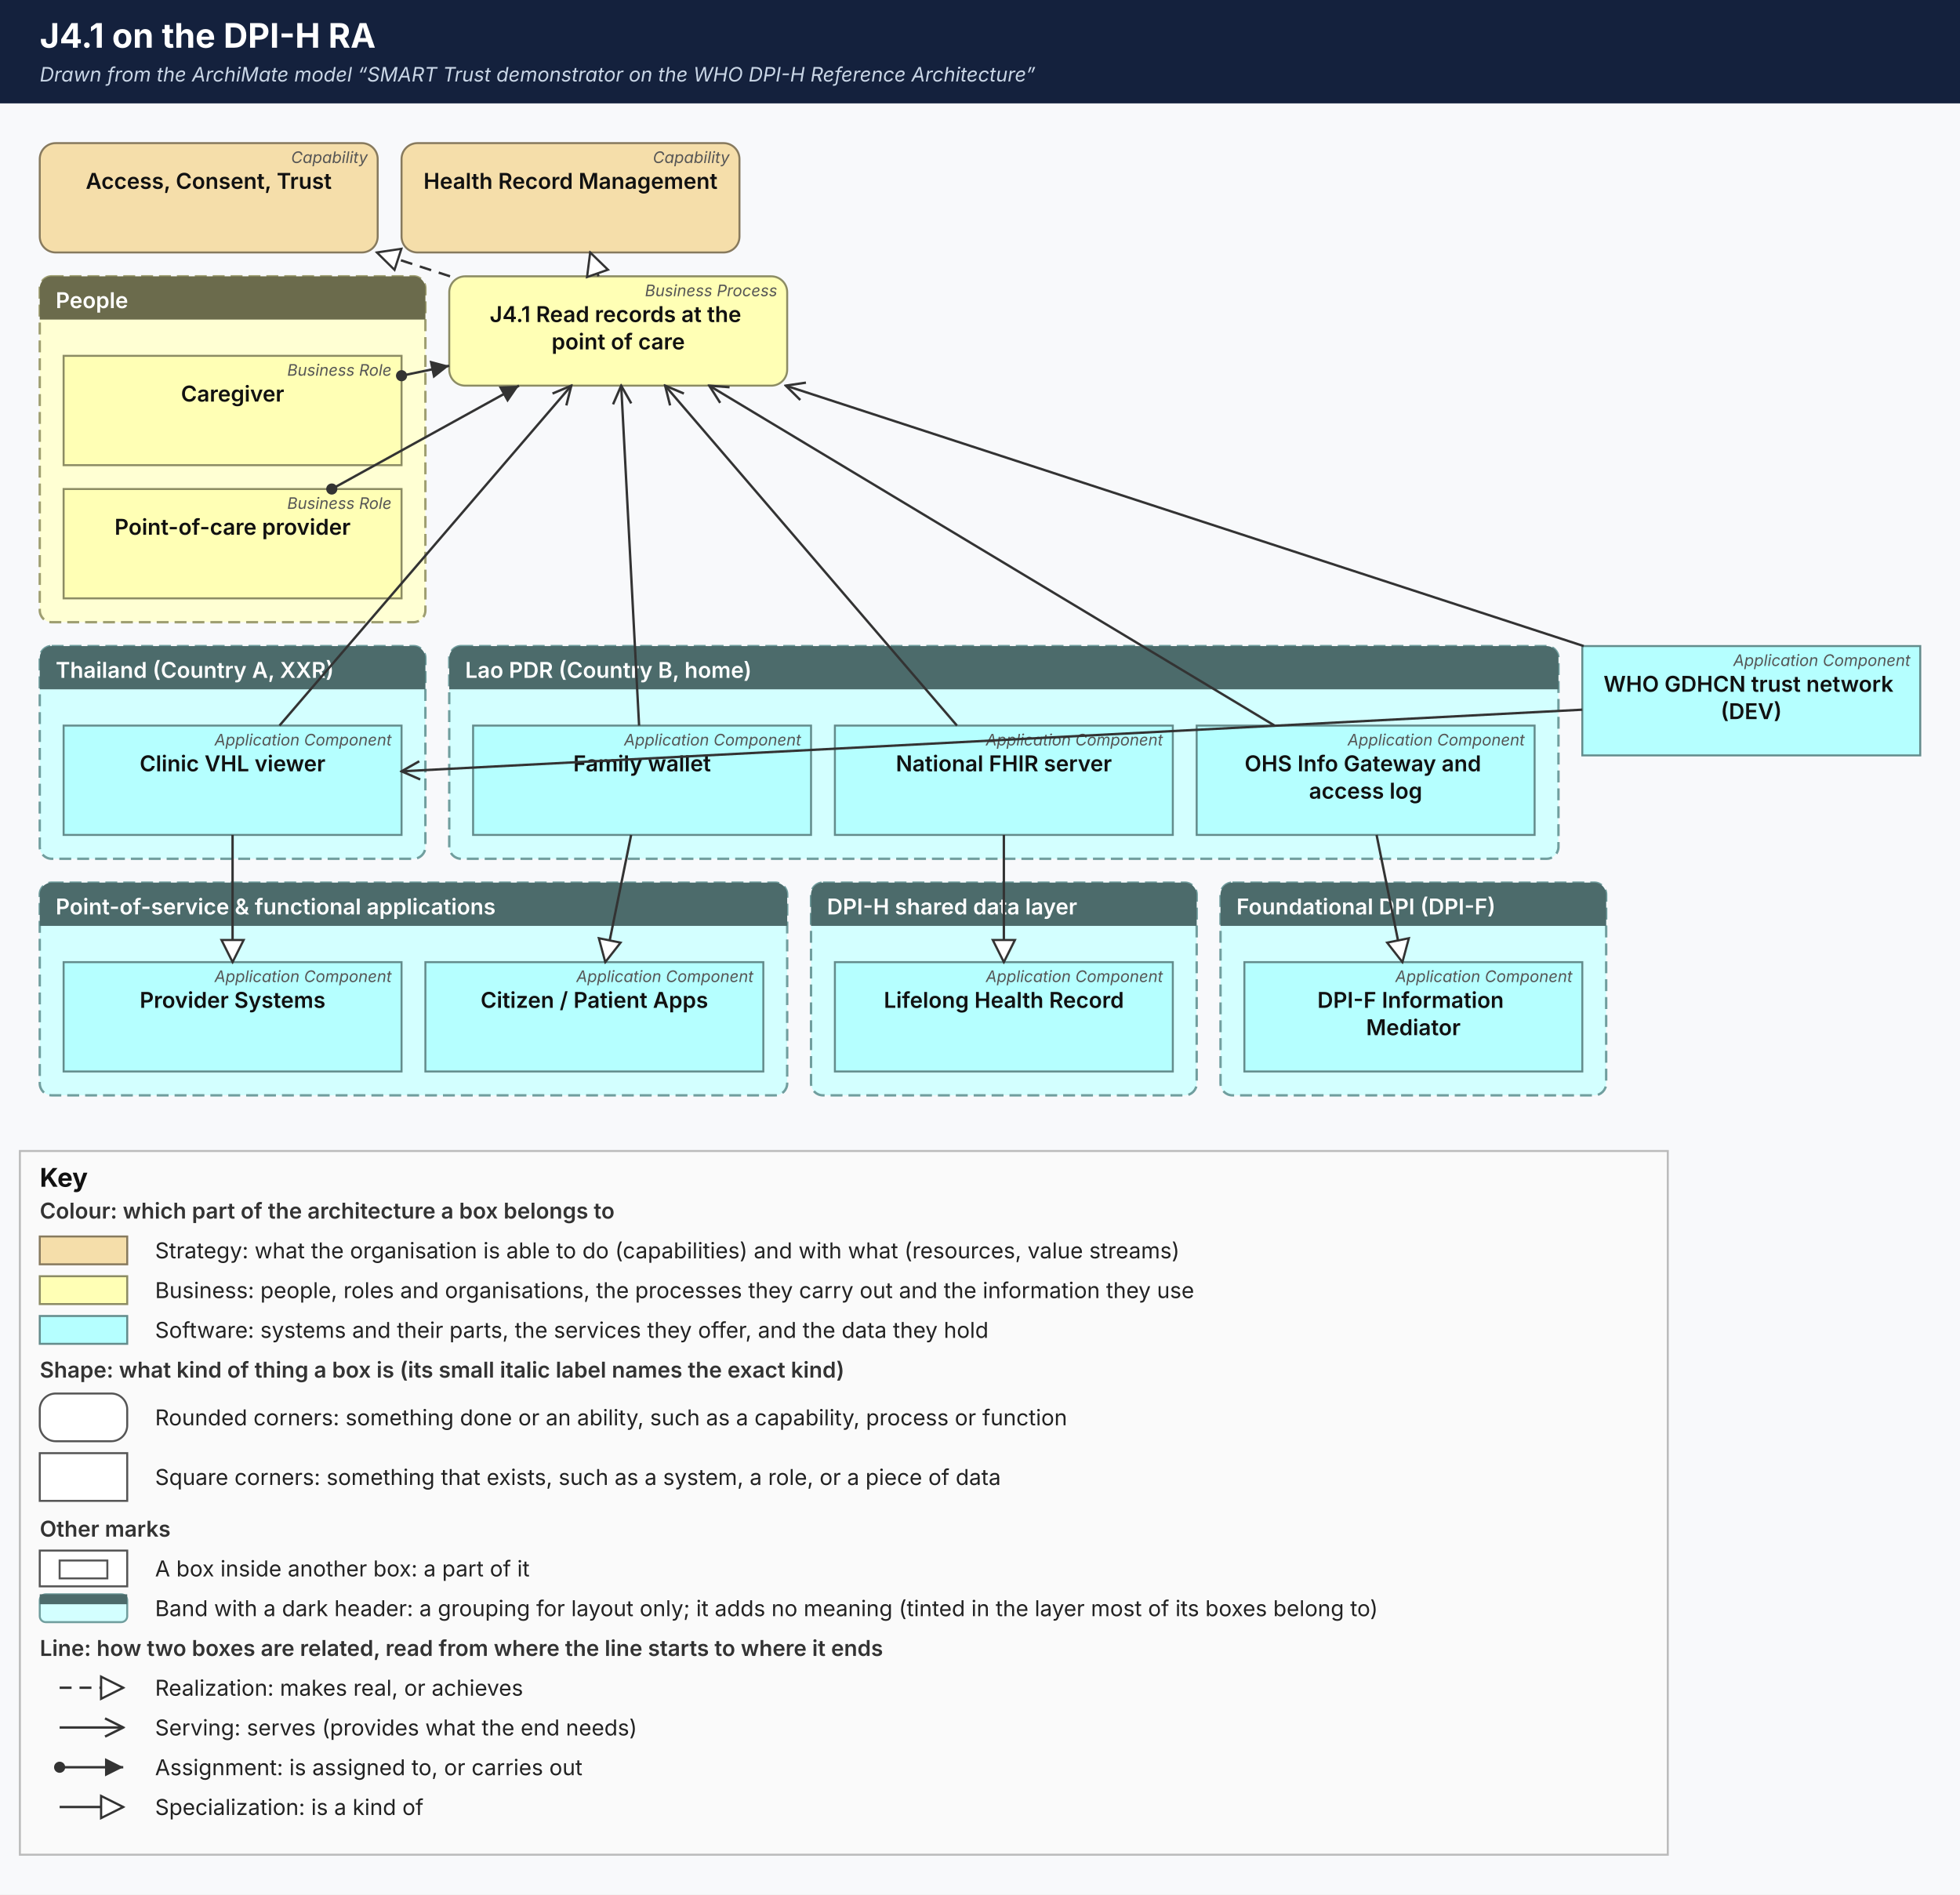
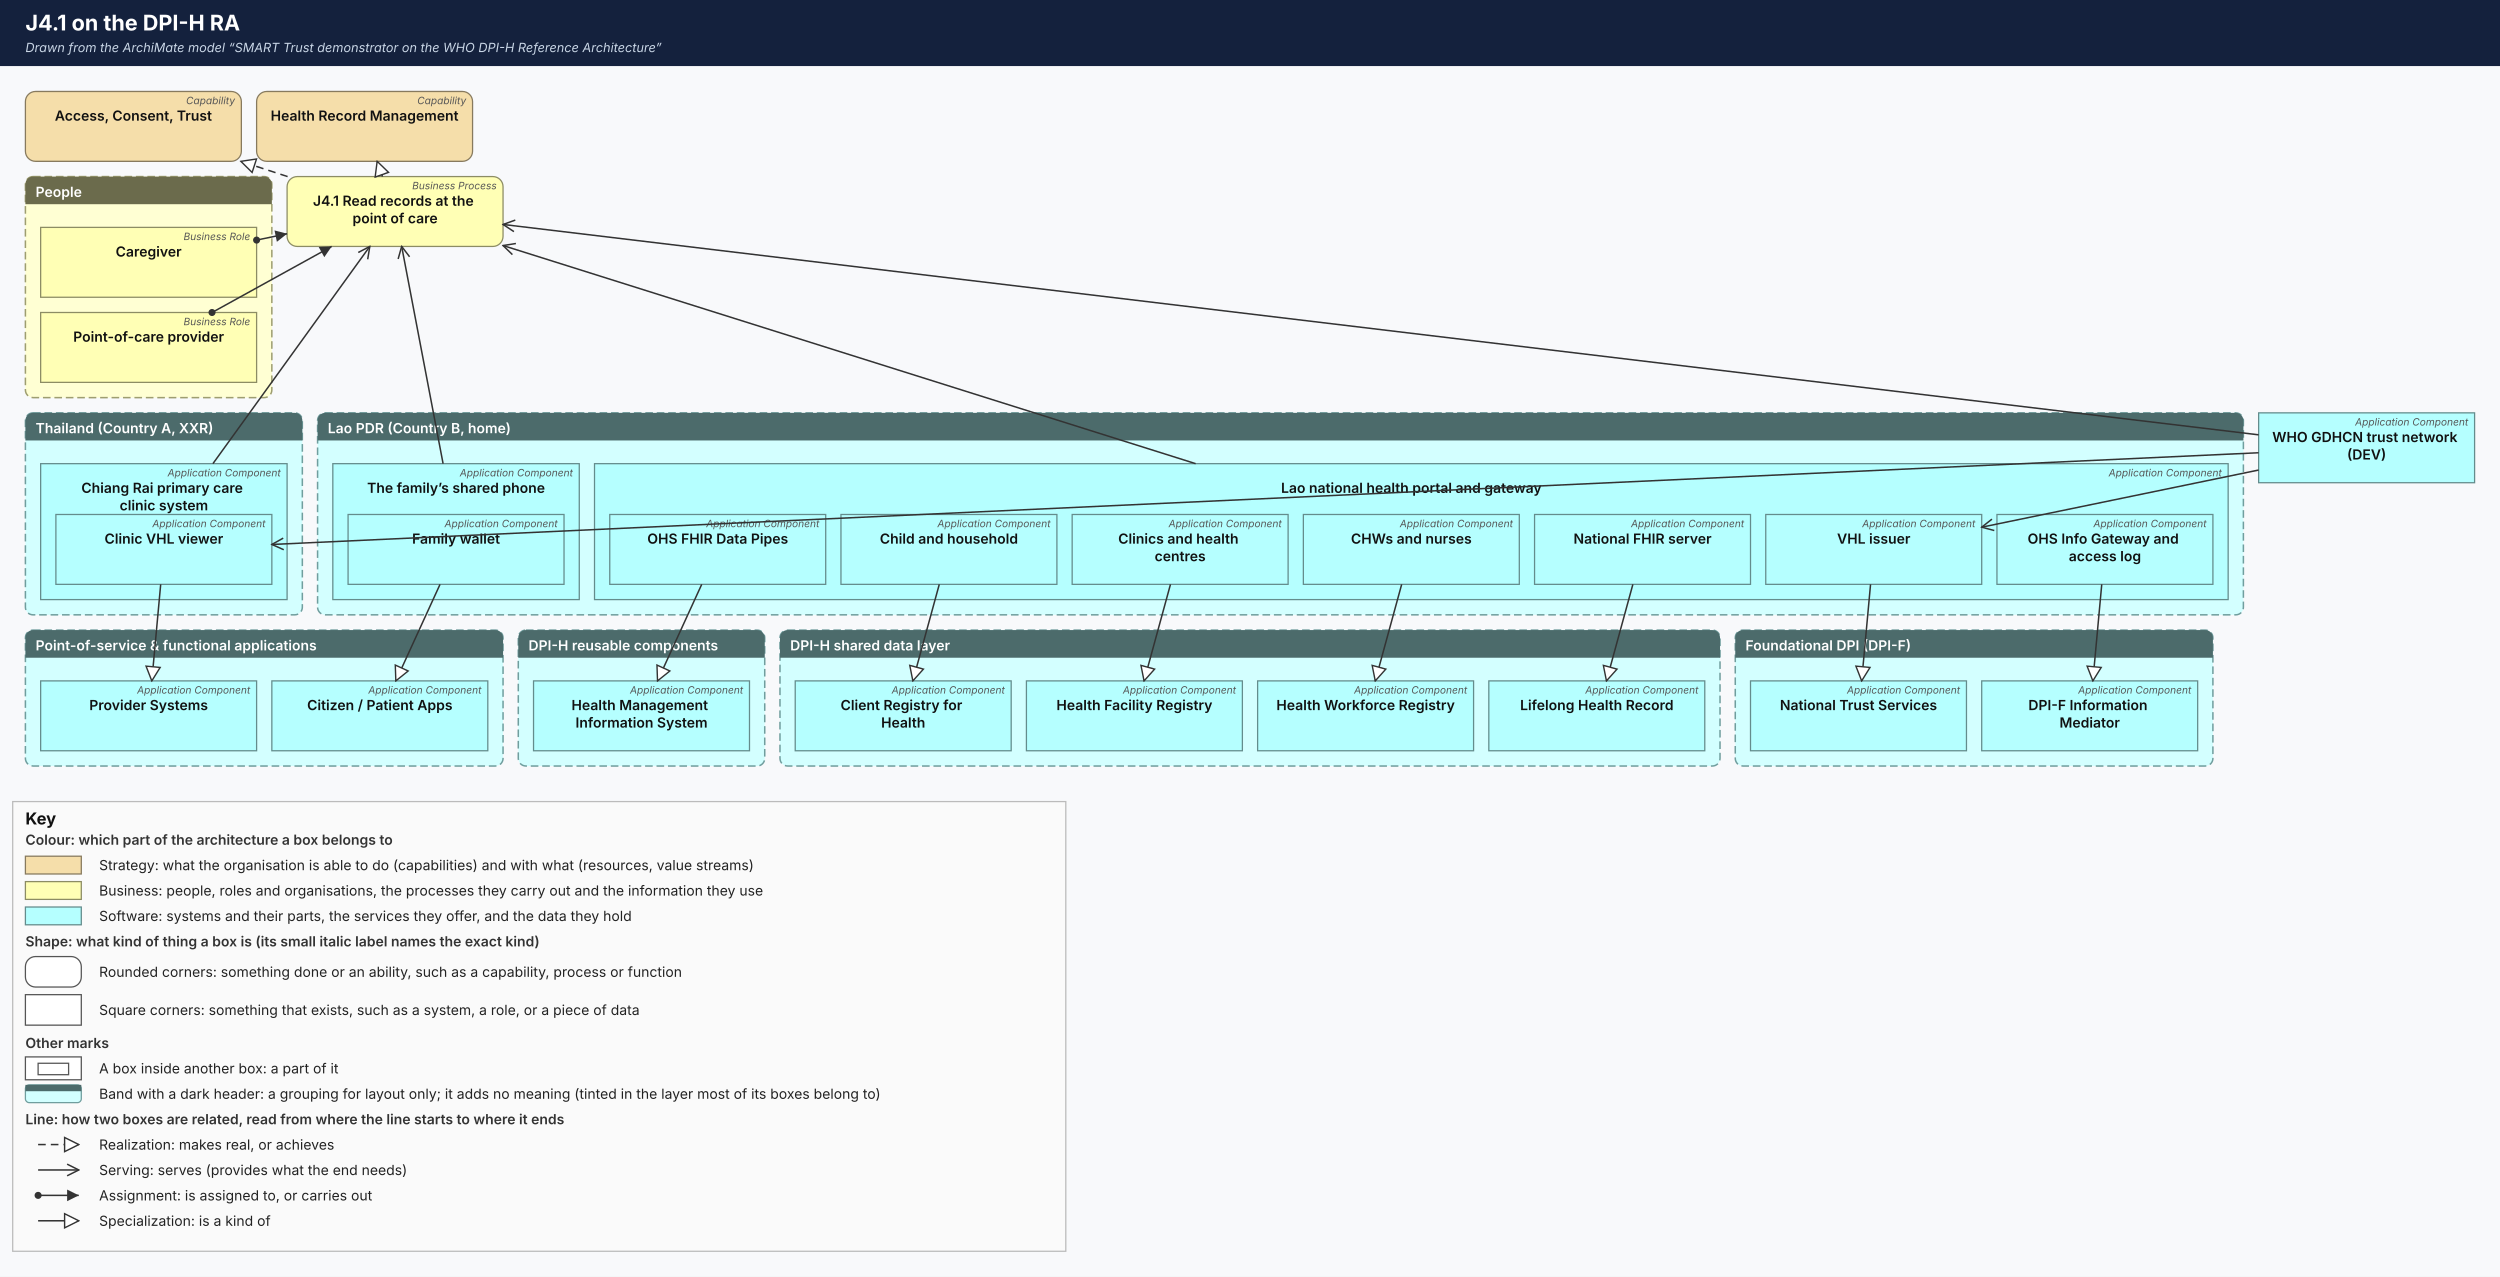
- <svg xmlns="http://www.w3.org/2000/svg" viewBox="4 -48 986 953" width="986" height="953" role="img" aria-labelledby="av-title">
+ <svg xmlns="http://www.w3.org/2000/svg" viewBox="4 -48 1968 1005" width="1968" height="1005" role="img" aria-labelledby="av-title">
  <style>
.av-name{font:600 11px Inter, "Segoe UI", system-ui, -apple-system, Helvetica, Arial, sans-serif;fill:#111}
.av-type{font:italic 8px Inter, "Segoe UI", system-ui, -apple-system, Helvetica, Arial, sans-serif;fill:#555}
.av-group{font:600 11px Inter, "Segoe UI", system-ui, -apple-system, Helvetica, Arial, sans-serif;fill:#333}
.av-note{font:10px Inter, "Segoe UI", system-ui, -apple-system, Helvetica, Arial, sans-serif;fill:#222}
.av-key{font:11px Inter, "Segoe UI", system-ui, -apple-system, Helvetica, Arial, sans-serif;fill:#222}
.av-keyh{font:600 11px Inter, "Segoe UI", system-ui, -apple-system, Helvetica, Arial, sans-serif;fill:#333}
.av-keyt{font:700 13px Inter, "Segoe UI", system-ui, -apple-system, Helvetica, Arial, sans-serif;fill:#111}
.av-rel{font:9px Inter, "Segoe UI", system-ui, -apple-system, Helvetica, Arial, sans-serif;fill:#333;paint-order:stroke;stroke:#fff;stroke-width:3px}
a:hover rect,a:hover polygon,a:focus rect,a:focus polygon{stroke:#06c;stroke-width:2.5}
</style>
  <defs>
    <marker id="arrow-open" viewBox="0 0 12 12" refX="11" refY="6" markerWidth="11" markerHeight="11" orient="auto-start-reverse" markerUnits="userSpaceOnUse">
      <path d="M1 1 L11 6 L1 11" fill="none" stroke="#333" stroke-width="1.3" />
    </marker>
    <marker id="arrow-filled" viewBox="0 0 12 12" refX="11" refY="6" markerWidth="11" markerHeight="11" orient="auto-start-reverse" markerUnits="userSpaceOnUse">
      <path d="M1 1 L11 6 L1 11 Z" fill="#333" />
    </marker>
    <marker id="arrow-small" viewBox="0 0 10 10" refX="9" refY="5" markerWidth="8" markerHeight="8" orient="auto-start-reverse" markerUnits="userSpaceOnUse">
      <path d="M1 1 L9 5 L1 9" fill="none" stroke="#333" stroke-width="1.2" />
    </marker>
    <marker id="triangle-hollow" viewBox="0 0 14 14" refX="13" refY="7" markerWidth="13" markerHeight="13" orient="auto-start-reverse" markerUnits="userSpaceOnUse">
      <path d="M1 1 L13 7 L1 13 Z" fill="#fff" stroke="#333" stroke-width="1.2" />
    </marker>
    <marker id="diamond-filled" viewBox="0 0 16 10" refX="1" refY="5" markerWidth="16" markerHeight="10" orient="auto-start-reverse" markerUnits="userSpaceOnUse">
      <path d="M1 5 L8 1 L15 5 L8 9 Z" fill="#333" />
    </marker>
    <marker id="diamond-hollow" viewBox="0 0 16 10" refX="1" refY="5" markerWidth="16" markerHeight="10" orient="auto-start-reverse" markerUnits="userSpaceOnUse">
      <path d="M1 5 L8 1 L15 5 L8 9 Z" fill="#fff" stroke="#333" stroke-width="1.2" />
    </marker>
    <marker id="dot" viewBox="0 0 8 8" refX="4" refY="4" markerWidth="7" markerHeight="7" orient="auto" markerUnits="userSpaceOnUse">
      <circle cx="4" cy="4" r="3.2" fill="#333" />
    </marker>
    <pattern id="missing" width="8" height="8" patternUnits="userSpaceOnUse" patternTransform="rotate(45)">
      <rect width="8" height="8" fill="#fff" />
      <line x1="0" y1="0" x2="0" y2="8" stroke="#d33" stroke-width="2" />
    </pattern>
  </defs>
-   <rect x="4" y="-48" width="986" height="953" fill="#f8f9fb" />
-   <rect x="4" y="-48" width="986" height="52" fill="#14213d" />
+   <rect x="4" y="-48" width="1968" height="1005" fill="#f8f9fb" />
+   <rect x="4" y="-48" width="1968" height="52" fill="#14213d" />
  <text x="24" y="-24" style="font:700 17px Inter, &quot;Segoe UI&quot;, system-ui, -apple-system, Helvetica, Arial, sans-serif;fill:#fff">J4.1 on the DPI-H RA</text>
  <text x="24" y="-7" style="font:italic 10px Inter, &quot;Segoe UI&quot;, system-ui, -apple-system, Helvetica, Arial, sans-serif;fill:#c9d6e6">Drawn from the ArchiMate model “SMART Trust demonstrator on the WHO DPI-H Reference Architecture”</text>
  <a href="../../../en/smart-trust-demo/archimate/0.1.0/elements/access-consent-trust/" target="_top">
    <rect x="24" y="24" width="170" height="55" rx="8" fill="#f5deaa" stroke="#877a5e" stroke-width="1" />
    <text class="av-type" x="189" y="34" text-anchor="end">Capability</text>
    <text class="av-name" x="109" y="47" text-anchor="middle">
      <tspan x="109" dy="0">Access, Consent, Trust</tspan>
    </text>
  </a>
  <a href="../../../en/smart-trust-demo/archimate/0.1.0/elements/health-record-management/" target="_top">
    <rect x="206" y="24" width="170" height="55" rx="8" fill="#f5deaa" stroke="#877a5e" stroke-width="1" />
    <text class="av-type" x="371" y="34" text-anchor="end">Capability</text>
    <text class="av-name" x="291" y="47" text-anchor="middle">
      <tspan x="291" dy="0">Health Record Management</tspan>
    </text>
  </a>
  <a href="../../../en/smart-trust-demo/archimate/0.1.0/elements/people/" target="_top">
    <rect x="24" y="91" width="194" height="174" rx="6" fill="#ffffd3" stroke="#9e9e70" stroke-width="1.2" stroke-dasharray="6 3" />
    <path d="M24 97 a6 6 0 0 1 6 -6 h182 a6 6 0 0 1 6 6 v15.75 h-194 z" fill="#6b6b4c" />
    <text class="av-group" x="32" y="107" style="fill:#fff">People</text>
  </a>
  <a href="../../../en/smart-trust-demo/archimate/0.1.0/elements/caregiver/" target="_top">
    <rect x="36" y="131" width="170" height="55" fill="#ffffb5" stroke="#8c8c64" stroke-width="1" />
    <text class="av-type" x="201" y="141" text-anchor="end">Business Role</text>
    <text class="av-name" x="121" y="154" text-anchor="middle">
      <tspan x="121" dy="0">Caregiver</tspan>
    </text>
  </a>
  <a href="../../../en/smart-trust-demo/archimate/0.1.0/elements/point-of-care-provider/" target="_top">
    <rect x="36" y="198" width="170" height="55" fill="#ffffb5" stroke="#8c8c64" stroke-width="1" />
    <text class="av-type" x="201" y="208" text-anchor="end">Business Role</text>
    <text class="av-name" x="121" y="221" text-anchor="middle">
      <tspan x="121" dy="0">Point-of-care provider</tspan>
    </text>
  </a>
  <a href="../../../en/smart-trust-demo/archimate/0.1.0/elements/j4-1-read-records-at-the-point-of-care/" target="_top">
    <rect x="230" y="91" width="170" height="55" rx="8" fill="#ffffb5" stroke="#8c8c64" stroke-width="1" />
    <text class="av-type" x="395" y="101" text-anchor="end">Business Process</text>
    <text class="av-name" x="315" y="114" text-anchor="middle">
      <tspan x="315" dy="0">J4.1 Read records at the</tspan>
      <tspan x="315" dy="13.75">point of care</tspan>
    </text>
  </a>
  <a href="../../../en/smart-trust-demo/archimate/0.1.0/elements/thailand-country-a-xxr/" target="_top">
-     <rect x="24" y="277" width="194" height="107" rx="6" fill="#d3ffff" stroke="#709e9e" stroke-width="1.2" stroke-dasharray="6 3" />
-     <path d="M24 283 a6 6 0 0 1 6 -6 h182 a6 6 0 0 1 6 6 v15.75 h-194 z" fill="#4c6b6b" />
+     <rect x="24" y="277" width="218" height="159" rx="6" fill="#d3ffff" stroke="#709e9e" stroke-width="1.2" stroke-dasharray="6 3" />
+     <path d="M24 283 a6 6 0 0 1 6 -6 h206 a6 6 0 0 1 6 6 v15.75 h-218 z" fill="#4c6b6b" />
    <text class="av-group" x="32" y="293" style="fill:#fff">Thailand (Country A, XXR)</text>
  </a>
+   <a href="../../../en/smart-trust-demo/archimate/0.1.0/elements/chiang-rai-primary-care-clinic-system/" target="_top">
+     <rect x="36" y="317" width="194" height="107" fill="#b5ffff" stroke="#648c8c" stroke-width="1" />
+     <text class="av-type" x="225" y="327" text-anchor="end">Application Component</text>
+     <text class="av-name" x="133" y="340" text-anchor="middle">
+       <tspan x="133" dy="0">Chiang Rai primary care</tspan>
+       <tspan x="133" dy="13.75">clinic system</tspan>
+     </text>
+   </a>
  <a href="../../../en/smart-trust-demo/archimate/0.1.0/elements/clinic-vhl-viewer/" target="_top">
-     <rect x="36" y="317" width="170" height="55" fill="#b5ffff" stroke="#648c8c" stroke-width="1" />
-     <text class="av-type" x="201" y="327" text-anchor="end">Application Component</text>
-     <text class="av-name" x="121" y="340" text-anchor="middle">
-       <tspan x="121" dy="0">Clinic VHL viewer</tspan>
+     <rect x="48" y="357" width="170" height="55" fill="#b5ffff" stroke="#648c8c" stroke-width="1" />
+     <text class="av-type" x="213" y="367" text-anchor="end">Application Component</text>
+     <text class="av-name" x="133" y="380" text-anchor="middle">
+       <tspan x="133" dy="0">Clinic VHL viewer</tspan>
    </text>
  </a>
  <a href="../../../en/smart-trust-demo/archimate/0.1.0/elements/lao-pdr-country-b-home/" target="_top">
-     <rect x="230" y="277" width="558" height="107" rx="6" fill="#d3ffff" stroke="#709e9e" stroke-width="1.2" stroke-dasharray="6 3" />
-     <path d="M230 283 a6 6 0 0 1 6 -6 h546 a6 6 0 0 1 6 6 v15.75 h-558 z" fill="#4c6b6b" />
-     <text class="av-group" x="238" y="293" style="fill:#fff">Lao PDR (Country B, home)</text>
+     <rect x="254" y="277" width="1516" height="159" rx="6" fill="#d3ffff" stroke="#709e9e" stroke-width="1.2" stroke-dasharray="6 3" />
+     <path d="M254 283 a6 6 0 0 1 6 -6 h1504 a6 6 0 0 1 6 6 v15.75 h-1516 z" fill="#4c6b6b" />
+     <text class="av-group" x="262" y="293" style="fill:#fff">Lao PDR (Country B, home)</text>
+   </a>
+   <a href="../../../en/smart-trust-demo/archimate/0.1.0/elements/the-family-s-shared-phone/" target="_top">
+     <rect x="266" y="317" width="194" height="107" fill="#b5ffff" stroke="#648c8c" stroke-width="1" />
+     <text class="av-type" x="455" y="327" text-anchor="end">Application Component</text>
+     <text class="av-name" x="363" y="340" text-anchor="middle">
+       <tspan x="363" dy="0">The family’s shared phone</tspan>
+     </text>
  </a>
  <a href="../../../en/smart-trust-demo/archimate/0.1.0/elements/family-wallet/" target="_top">
-     <rect x="242" y="317" width="170" height="55" fill="#b5ffff" stroke="#648c8c" stroke-width="1" />
-     <text class="av-type" x="407" y="327" text-anchor="end">Application Component</text>
-     <text class="av-name" x="327" y="340" text-anchor="middle">
-       <tspan x="327" dy="0">Family wallet</tspan>
+     <rect x="278" y="357" width="170" height="55" fill="#b5ffff" stroke="#648c8c" stroke-width="1" />
+     <text class="av-type" x="443" y="367" text-anchor="end">Application Component</text>
+     <text class="av-name" x="363" y="380" text-anchor="middle">
+       <tspan x="363" dy="0">Family wallet</tspan>
+     </text>
+   </a>
+   <a href="../../../en/smart-trust-demo/archimate/0.1.0/elements/lao-national-health-portal-and-gateway/" target="_top">
+     <rect x="472" y="317" width="1286" height="107" fill="#b5ffff" stroke="#648c8c" stroke-width="1" />
+     <text class="av-type" x="1753" y="327" text-anchor="end">Application Component</text>
+     <text class="av-name" x="1115" y="340" text-anchor="middle">
+       <tspan x="1115" dy="0">Lao national health portal and gateway</tspan>
+     </text>
+   </a>
+   <a href="../../../en/smart-trust-demo/archimate/0.1.0/elements/ohs-fhir-data-pipes/" target="_top">
+     <rect x="484" y="357" width="170" height="55" fill="#b5ffff" stroke="#648c8c" stroke-width="1" />
+     <text class="av-type" x="649" y="367" text-anchor="end">Application Component</text>
+     <text class="av-name" x="569" y="380" text-anchor="middle">
+       <tspan x="569" dy="0">OHS FHIR Data Pipes</tspan>
+     </text>
+   </a>
+   <a href="../../../en/smart-trust-demo/archimate/0.1.0/elements/child-and-household/" target="_top">
+     <rect x="666" y="357" width="170" height="55" fill="#b5ffff" stroke="#648c8c" stroke-width="1" />
+     <text class="av-type" x="831" y="367" text-anchor="end">Application Component</text>
+     <text class="av-name" x="751" y="380" text-anchor="middle">
+       <tspan x="751" dy="0">Child and household</tspan>
+     </text>
+   </a>
+   <a href="../../../en/smart-trust-demo/archimate/0.1.0/elements/clinics-and-health-centres/" target="_top">
+     <rect x="848" y="357" width="170" height="55" fill="#b5ffff" stroke="#648c8c" stroke-width="1" />
+     <text class="av-type" x="1013" y="367" text-anchor="end">Application Component</text>
+     <text class="av-name" x="933" y="380" text-anchor="middle">
+       <tspan x="933" dy="0">Clinics and health</tspan>
+       <tspan x="933" dy="13.75">centres</tspan>
+     </text>
+   </a>
+   <a href="../../../en/smart-trust-demo/archimate/0.1.0/elements/chws-and-nurses/" target="_top">
+     <rect x="1030" y="357" width="170" height="55" fill="#b5ffff" stroke="#648c8c" stroke-width="1" />
+     <text class="av-type" x="1195" y="367" text-anchor="end">Application Component</text>
+     <text class="av-name" x="1115" y="380" text-anchor="middle">
+       <tspan x="1115" dy="0">CHWs and nurses</tspan>
    </text>
  </a>
  <a href="../../../en/smart-trust-demo/archimate/0.1.0/elements/national-fhir-server/" target="_top">
-     <rect x="424" y="317" width="170" height="55" fill="#b5ffff" stroke="#648c8c" stroke-width="1" />
-     <text class="av-type" x="589" y="327" text-anchor="end">Application Component</text>
-     <text class="av-name" x="509" y="340" text-anchor="middle">
-       <tspan x="509" dy="0">National FHIR server</tspan>
+     <rect x="1212" y="357" width="170" height="55" fill="#b5ffff" stroke="#648c8c" stroke-width="1" />
+     <text class="av-type" x="1377" y="367" text-anchor="end">Application Component</text>
+     <text class="av-name" x="1297" y="380" text-anchor="middle">
+       <tspan x="1297" dy="0">National FHIR server</tspan>
+     </text>
+   </a>
+   <a href="../../../en/smart-trust-demo/archimate/0.1.0/elements/vhl-issuer/" target="_top">
+     <rect x="1394" y="357" width="170" height="55" fill="#b5ffff" stroke="#648c8c" stroke-width="1" />
+     <text class="av-type" x="1559" y="367" text-anchor="end">Application Component</text>
+     <text class="av-name" x="1479" y="380" text-anchor="middle">
+       <tspan x="1479" dy="0">VHL issuer</tspan>
    </text>
  </a>
  <a href="../../../en/smart-trust-demo/archimate/0.1.0/elements/ohs-info-gateway-and-access-log/" target="_top">
-     <rect x="606" y="317" width="170" height="55" fill="#b5ffff" stroke="#648c8c" stroke-width="1" />
-     <text class="av-type" x="771" y="327" text-anchor="end">Application Component</text>
-     <text class="av-name" x="691" y="340" text-anchor="middle">
-       <tspan x="691" dy="0">OHS Info Gateway and</tspan>
-       <tspan x="691" dy="13.75">access log</tspan>
+     <rect x="1576" y="357" width="170" height="55" fill="#b5ffff" stroke="#648c8c" stroke-width="1" />
+     <text class="av-type" x="1741" y="367" text-anchor="end">Application Component</text>
+     <text class="av-name" x="1661" y="380" text-anchor="middle">
+       <tspan x="1661" dy="0">OHS Info Gateway and</tspan>
+       <tspan x="1661" dy="13.75">access log</tspan>
    </text>
  </a>
  <a href="../../../en/smart-trust-demo/archimate/0.1.0/elements/who-gdhcn-trust-network-dev/" target="_top">
-     <rect x="800" y="277" width="170" height="55" fill="#b5ffff" stroke="#648c8c" stroke-width="1" />
-     <text class="av-type" x="965" y="287" text-anchor="end">Application Component</text>
-     <text class="av-name" x="885" y="300" text-anchor="middle">
-       <tspan x="885" dy="0">WHO GDHCN trust network</tspan>
-       <tspan x="885" dy="13.75">(DEV)</tspan>
+     <rect x="1782" y="277" width="170" height="55" fill="#b5ffff" stroke="#648c8c" stroke-width="1" />
+     <text class="av-type" x="1947" y="287" text-anchor="end">Application Component</text>
+     <text class="av-name" x="1867" y="300" text-anchor="middle">
+       <tspan x="1867" dy="0">WHO GDHCN trust network</tspan>
+       <tspan x="1867" dy="13.75">(DEV)</tspan>
    </text>
  </a>
  <a href="../../../en/smart-trust-demo/archimate/0.1.0/elements/point-of-service-functional-applications/" target="_top">
-     <rect x="24" y="396" width="376" height="107" rx="6" fill="#d3ffff" stroke="#709e9e" stroke-width="1.2" stroke-dasharray="6 3" />
-     <path d="M24 402 a6 6 0 0 1 6 -6 h364 a6 6 0 0 1 6 6 v15.75 h-376 z" fill="#4c6b6b" />
-     <text class="av-group" x="32" y="412" style="fill:#fff">Point-of-service &amp; functional applications</text>
+     <rect x="24" y="448" width="376" height="107" rx="6" fill="#d3ffff" stroke="#709e9e" stroke-width="1.2" stroke-dasharray="6 3" />
+     <path d="M24 454 a6 6 0 0 1 6 -6 h364 a6 6 0 0 1 6 6 v15.75 h-376 z" fill="#4c6b6b" />
+     <text class="av-group" x="32" y="464" style="fill:#fff">Point-of-service &amp; functional applications</text>
  </a>
  <a href="../../../en/smart-trust-demo/archimate/0.1.0/elements/provider-systems/" target="_top">
-     <rect x="36" y="436" width="170" height="55" fill="#b5ffff" stroke="#648c8c" stroke-width="1" />
-     <text class="av-type" x="201" y="446" text-anchor="end">Application Component</text>
-     <text class="av-name" x="121" y="459" text-anchor="middle">
+     <rect x="36" y="488" width="170" height="55" fill="#b5ffff" stroke="#648c8c" stroke-width="1" />
+     <text class="av-type" x="201" y="498" text-anchor="end">Application Component</text>
+     <text class="av-name" x="121" y="511" text-anchor="middle">
      <tspan x="121" dy="0">Provider Systems</tspan>
    </text>
  </a>
  <a href="../../../en/smart-trust-demo/archimate/0.1.0/elements/citizen-patient-apps/" target="_top">
-     <rect x="218" y="436" width="170" height="55" fill="#b5ffff" stroke="#648c8c" stroke-width="1" />
-     <text class="av-type" x="383" y="446" text-anchor="end">Application Component</text>
-     <text class="av-name" x="303" y="459" text-anchor="middle">
+     <rect x="218" y="488" width="170" height="55" fill="#b5ffff" stroke="#648c8c" stroke-width="1" />
+     <text class="av-type" x="383" y="498" text-anchor="end">Application Component</text>
+     <text class="av-name" x="303" y="511" text-anchor="middle">
      <tspan x="303" dy="0">Citizen / Patient Apps</tspan>
    </text>
  </a>
+   <a href="../../../en/smart-trust-demo/archimate/0.1.0/elements/dpi-h-reusable-components/" target="_top">
+     <rect x="412" y="448" width="194" height="107" rx="6" fill="#d3ffff" stroke="#709e9e" stroke-width="1.2" stroke-dasharray="6 3" />
+     <path d="M412 454 a6 6 0 0 1 6 -6 h182 a6 6 0 0 1 6 6 v15.75 h-194 z" fill="#4c6b6b" />
+     <text class="av-group" x="420" y="464" style="fill:#fff">DPI-H reusable components</text>
+   </a>
+   <a href="../../../en/smart-trust-demo/archimate/0.1.0/elements/health-management-information-system/" target="_top">
+     <rect x="424" y="488" width="170" height="55" fill="#b5ffff" stroke="#648c8c" stroke-width="1" />
+     <text class="av-type" x="589" y="498" text-anchor="end">Application Component</text>
+     <text class="av-name" x="509" y="511" text-anchor="middle">
+       <tspan x="509" dy="0">Health Management</tspan>
+       <tspan x="509" dy="13.75">Information System</tspan>
+     </text>
+   </a>
  <a href="../../../en/smart-trust-demo/archimate/0.1.0/elements/dpi-h-shared-data-layer/" target="_top">
-     <rect x="412" y="396" width="194" height="107" rx="6" fill="#d3ffff" stroke="#709e9e" stroke-width="1.2" stroke-dasharray="6 3" />
-     <path d="M412 402 a6 6 0 0 1 6 -6 h182 a6 6 0 0 1 6 6 v15.75 h-194 z" fill="#4c6b6b" />
-     <text class="av-group" x="420" y="412" style="fill:#fff">DPI-H shared data layer</text>
+     <rect x="618" y="448" width="740" height="107" rx="6" fill="#d3ffff" stroke="#709e9e" stroke-width="1.2" stroke-dasharray="6 3" />
+     <path d="M618 454 a6 6 0 0 1 6 -6 h728 a6 6 0 0 1 6 6 v15.75 h-740 z" fill="#4c6b6b" />
+     <text class="av-group" x="626" y="464" style="fill:#fff">DPI-H shared data layer</text>
+   </a>
+   <a href="../../../en/smart-trust-demo/archimate/0.1.0/elements/client-registry-for-health/" target="_top">
+     <rect x="630" y="488" width="170" height="55" fill="#b5ffff" stroke="#648c8c" stroke-width="1" />
+     <text class="av-type" x="795" y="498" text-anchor="end">Application Component</text>
+     <text class="av-name" x="715" y="511" text-anchor="middle">
+       <tspan x="715" dy="0">Client Registry for</tspan>
+       <tspan x="715" dy="13.75">Health</tspan>
+     </text>
+   </a>
+   <a href="../../../en/smart-trust-demo/archimate/0.1.0/elements/health-facility-registry/" target="_top">
+     <rect x="812" y="488" width="170" height="55" fill="#b5ffff" stroke="#648c8c" stroke-width="1" />
+     <text class="av-type" x="977" y="498" text-anchor="end">Application Component</text>
+     <text class="av-name" x="897" y="511" text-anchor="middle">
+       <tspan x="897" dy="0">Health Facility Registry</tspan>
+     </text>
+   </a>
+   <a href="../../../en/smart-trust-demo/archimate/0.1.0/elements/health-workforce-registry/" target="_top">
+     <rect x="994" y="488" width="170" height="55" fill="#b5ffff" stroke="#648c8c" stroke-width="1" />
+     <text class="av-type" x="1159" y="498" text-anchor="end">Application Component</text>
+     <text class="av-name" x="1079" y="511" text-anchor="middle">
+       <tspan x="1079" dy="0">Health Workforce Registry</tspan>
+     </text>
  </a>
  <a href="../../../en/smart-trust-demo/archimate/0.1.0/elements/lifelong-health-record/" target="_top">
-     <rect x="424" y="436" width="170" height="55" fill="#b5ffff" stroke="#648c8c" stroke-width="1" />
-     <text class="av-type" x="589" y="446" text-anchor="end">Application Component</text>
-     <text class="av-name" x="509" y="459" text-anchor="middle">
-       <tspan x="509" dy="0">Lifelong Health Record</tspan>
+     <rect x="1176" y="488" width="170" height="55" fill="#b5ffff" stroke="#648c8c" stroke-width="1" />
+     <text class="av-type" x="1341" y="498" text-anchor="end">Application Component</text>
+     <text class="av-name" x="1261" y="511" text-anchor="middle">
+       <tspan x="1261" dy="0">Lifelong Health Record</tspan>
    </text>
  </a>
  <a href="../../../en/smart-trust-demo/archimate/0.1.0/elements/foundational-dpi-dpi-f/" target="_top">
-     <rect x="618" y="396" width="194" height="107" rx="6" fill="#d3ffff" stroke="#709e9e" stroke-width="1.2" stroke-dasharray="6 3" />
-     <path d="M618 402 a6 6 0 0 1 6 -6 h182 a6 6 0 0 1 6 6 v15.75 h-194 z" fill="#4c6b6b" />
-     <text class="av-group" x="626" y="412" style="fill:#fff">Foundational DPI (DPI-F)</text>
+     <rect x="1370" y="448" width="376" height="107" rx="6" fill="#d3ffff" stroke="#709e9e" stroke-width="1.2" stroke-dasharray="6 3" />
+     <path d="M1370 454 a6 6 0 0 1 6 -6 h364 a6 6 0 0 1 6 6 v15.75 h-376 z" fill="#4c6b6b" />
+     <text class="av-group" x="1378" y="464" style="fill:#fff">Foundational DPI (DPI-F)</text>
+   </a>
+   <a href="../../../en/smart-trust-demo/archimate/0.1.0/elements/national-trust-services/" target="_top">
+     <rect x="1382" y="488" width="170" height="55" fill="#b5ffff" stroke="#648c8c" stroke-width="1" />
+     <text class="av-type" x="1547" y="498" text-anchor="end">Application Component</text>
+     <text class="av-name" x="1467" y="511" text-anchor="middle">
+       <tspan x="1467" dy="0">National Trust Services</tspan>
+     </text>
  </a>
  <a href="../../../en/smart-trust-demo/archimate/0.1.0/elements/dpi-f-information-mediator/" target="_top">
-     <rect x="630" y="436" width="170" height="55" fill="#b5ffff" stroke="#648c8c" stroke-width="1" />
-     <text class="av-type" x="795" y="446" text-anchor="end">Application Component</text>
-     <text class="av-name" x="715" y="459" text-anchor="middle">
-       <tspan x="715" dy="0">DPI-F Information</tspan>
-       <tspan x="715" dy="13.75">Mediator</tspan>
+     <rect x="1564" y="488" width="170" height="55" fill="#b5ffff" stroke="#648c8c" stroke-width="1" />
+     <text class="av-type" x="1729" y="498" text-anchor="end">Application Component</text>
+     <text class="av-name" x="1649" y="511" text-anchor="middle">
+       <tspan x="1649" dy="0">DPI-F Information</tspan>
+       <tspan x="1649" dy="13.75">Mediator</tspan>
    </text>
  </a>
  <a href="../../../en/smart-trust-demo/archimate/0.1.0/relationships/id-38c9fc3c0a9b50f2b074748e4ccd3ce8/" target="_top">
    <path d="M206 141 L230 136" fill="none" stroke="#333" stroke-width="1.2" marker-start="url(#dot)" marker-end="url(#arrow-filled)" />
    <path d="M206 141 L230 136" fill="none" stroke="transparent" stroke-width="8" />
  </a>
  <a href="../../../en/smart-trust-demo/archimate/0.1.0/relationships/id-a7bcec5457055b4c82bef20c3d2e8ce7/" target="_top">
    <path d="M170.9 198 L265.1 146" fill="none" stroke="#333" stroke-width="1.2" marker-start="url(#dot)" marker-end="url(#arrow-filled)" />
    <path d="M170.9 198 L265.1 146" fill="none" stroke="transparent" stroke-width="8" />
  </a>
  <a href="../../../en/smart-trust-demo/archimate/0.1.0/relationships/id-229975f4de9354a58f517c2ccf48f96b/" target="_top">
    <path d="M230.4 91 L193.6 79" fill="none" stroke="#333" stroke-width="1.2" stroke-dasharray="6 4" marker-end="url(#triangle-hollow)" />
    <path d="M230.4 91 L193.6 79" fill="none" stroke="transparent" stroke-width="8" />
  </a>
  <a href="../../../en/smart-trust-demo/archimate/0.1.0/relationships/id-b525ac88cdb75de184a891b8a00feb0a/" target="_top">
    <path d="M305.1 91 L300.9 79" fill="none" stroke="#333" stroke-width="1.2" stroke-dasharray="6 4" marker-end="url(#triangle-hollow)" />
    <path d="M305.1 91 L300.9 79" fill="none" stroke="transparent" stroke-width="8" />
  </a>
-   <a href="../../../en/smart-trust-demo/archimate/0.1.0/relationships/id-3cb8d6ea9c8850fdb849920c5640cb62/" target="_top">
-     <path d="M144.6 317 L291.4 146" fill="none" stroke="#333" stroke-width="1.2" marker-end="url(#arrow-open)" />
-     <path d="M144.6 317 L291.4 146" fill="none" stroke="transparent" stroke-width="8" />
+   <a href="../../../en/smart-trust-demo/archimate/0.1.0/relationships/id-72f80697f8db53c9953e6c72d3c22480/" target="_top">
+     <path d="M171.6 317 L295.1 146" fill="none" stroke="#333" stroke-width="1.2" marker-end="url(#arrow-open)" />
+     <path d="M171.6 317 L295.1 146" fill="none" stroke="transparent" stroke-width="8" />
  </a>
  <a href="../../../en/smart-trust-demo/archimate/0.1.0/relationships/id-585a385c265f5fd08a1a065105a08fcc/" target="_top">
-     <path d="M121 372 L121 436" fill="none" stroke="#333" stroke-width="1.2" marker-end="url(#triangle-hollow)" />
-     <path d="M121 372 L121 436" fill="none" stroke="transparent" stroke-width="8" />
-   </a>
-   <a href="../../../en/smart-trust-demo/archimate/0.1.0/relationships/id-77520c2075465ec4ada32fbae5f27e2f/" target="_top">
-     <path d="M325.5 317 L316.5 146" fill="none" stroke="#333" stroke-width="1.2" marker-end="url(#arrow-open)" />
-     <path d="M325.5 317 L316.5 146" fill="none" stroke="transparent" stroke-width="8" />
+     <path d="M130.5 412 L123.5 488" fill="none" stroke="#333" stroke-width="1.2" marker-end="url(#triangle-hollow)" />
+     <path d="M130.5 412 L123.5 488" fill="none" stroke="transparent" stroke-width="8" />
+   </a>
+   <a href="../../../en/smart-trust-demo/archimate/0.1.0/relationships/id-ad7d466c1f955233aedea088ad691178/" target="_top">
+     <path d="M352.8 317 L320.2 146" fill="none" stroke="#333" stroke-width="1.2" marker-end="url(#arrow-open)" />
+     <path d="M352.8 317 L320.2 146" fill="none" stroke="transparent" stroke-width="8" />
  </a>
  <a href="../../../en/smart-trust-demo/archimate/0.1.0/relationships/id-b41ad5678e9654d0b0a8715f0396d899/" target="_top">
-     <path d="M321.5 372 L308.5 436" fill="none" stroke="#333" stroke-width="1.2" marker-end="url(#triangle-hollow)" />
-     <path d="M321.5 372 L308.5 436" fill="none" stroke="transparent" stroke-width="8" />
-   </a>
-   <a href="../../../en/smart-trust-demo/archimate/0.1.0/relationships/id-50d0c21edc5b53d7b863c912e4b84b46/" target="_top">
-     <path d="M485.4 317 L338.6 146" fill="none" stroke="#333" stroke-width="1.2" marker-end="url(#arrow-open)" />
-     <path d="M485.4 317 L338.6 146" fill="none" stroke="transparent" stroke-width="8" />
+     <path d="M350.4 412 L315.6 488" fill="none" stroke="#333" stroke-width="1.2" marker-end="url(#triangle-hollow)" />
+     <path d="M350.4 412 L315.6 488" fill="none" stroke="transparent" stroke-width="8" />
+   </a>
+   <a href="../../../en/smart-trust-demo/archimate/0.1.0/relationships/id-0fe1ba40e9c15e8884e0926f3f18754f/" target="_top">
+     <path d="M945.2 317 L400 145.3" fill="none" stroke="#333" stroke-width="1.2" marker-end="url(#arrow-open)" />
+     <path d="M945.2 317 L400 145.3" fill="none" stroke="transparent" stroke-width="8" />
+   </a>
+   <a href="../../../en/smart-trust-demo/archimate/0.1.0/relationships/id-825d6a9d3b16510caa8f128db60bcd36/" target="_top">
+     <path d="M556.4 412 L521.6 488" fill="none" stroke="#333" stroke-width="1.2" marker-end="url(#triangle-hollow)" />
+     <path d="M556.4 412 L521.6 488" fill="none" stroke="transparent" stroke-width="8" />
+   </a>
+   <a href="../../../en/smart-trust-demo/archimate/0.1.0/relationships/id-eeadbc133a735395b07803d286fd31ce/" target="_top">
+     <path d="M743.4 412 L722.6 488" fill="none" stroke="#333" stroke-width="1.2" marker-end="url(#triangle-hollow)" />
+     <path d="M743.4 412 L722.6 488" fill="none" stroke="transparent" stroke-width="8" />
+   </a>
+   <a href="../../../en/smart-trust-demo/archimate/0.1.0/relationships/id-a5229f86e251575f94a912b814461342/" target="_top">
+     <path d="M925.4 412 L904.6 488" fill="none" stroke="#333" stroke-width="1.2" marker-end="url(#triangle-hollow)" />
+     <path d="M925.4 412 L904.6 488" fill="none" stroke="transparent" stroke-width="8" />
+   </a>
+   <a href="../../../en/smart-trust-demo/archimate/0.1.0/relationships/id-caa467f64ef55ecd819fdb2a8f226cda/" target="_top">
+     <path d="M1107.4 412 L1086.6 488" fill="none" stroke="#333" stroke-width="1.2" marker-end="url(#triangle-hollow)" />
+     <path d="M1107.4 412 L1086.6 488" fill="none" stroke="transparent" stroke-width="8" />
  </a>
  <a href="../../../en/smart-trust-demo/archimate/0.1.0/relationships/id-d48eb5e708825100979a380a19aa99df/" target="_top">
-     <path d="M509 372 L509 436" fill="none" stroke="#333" stroke-width="1.2" marker-end="url(#triangle-hollow)" />
-     <path d="M509 372 L509 436" fill="none" stroke="transparent" stroke-width="8" />
-   </a>
-   <a href="../../../en/smart-trust-demo/archimate/0.1.0/relationships/id-6c171351a625599685c3807a9e5053db/" target="_top">
-     <path d="M645.2 317 L360.8 146" fill="none" stroke="#333" stroke-width="1.2" marker-end="url(#arrow-open)" />
-     <path d="M645.2 317 L360.8 146" fill="none" stroke="transparent" stroke-width="8" />
+     <path d="M1289.4 412 L1268.6 488" fill="none" stroke="#333" stroke-width="1.2" marker-end="url(#triangle-hollow)" />
+     <path d="M1289.4 412 L1268.6 488" fill="none" stroke="transparent" stroke-width="8" />
+   </a>
+   <a href="../../../en/smart-trust-demo/archimate/0.1.0/relationships/id-d93f8cb726915383ba0556993e36868d/" target="_top">
+     <path d="M1476.5 412 L1469.5 488" fill="none" stroke="#333" stroke-width="1.2" marker-end="url(#triangle-hollow)" />
+     <path d="M1476.5 412 L1469.5 488" fill="none" stroke="transparent" stroke-width="8" />
  </a>
  <a href="../../../en/smart-trust-demo/archimate/0.1.0/relationships/id-43a467a6461759a1aa4f0e51437ddebd/" target="_top">
-     <path d="M696.5 372 L709.5 436" fill="none" stroke="#333" stroke-width="1.2" marker-end="url(#triangle-hollow)" />
-     <path d="M696.5 372 L709.5 436" fill="none" stroke="transparent" stroke-width="8" />
+     <path d="M1658.5 412 L1651.5 488" fill="none" stroke="#333" stroke-width="1.2" marker-end="url(#triangle-hollow)" />
+     <path d="M1658.5 412 L1651.5 488" fill="none" stroke="transparent" stroke-width="8" />
  </a>
  <a href="../../../en/smart-trust-demo/archimate/0.1.0/relationships/id-8714b6d94c0a54b09776754b94b7cc21/" target="_top">
-     <path d="M800.7 277 L399.3 146" fill="none" stroke="#333" stroke-width="1.2" marker-end="url(#arrow-open)" />
-     <path d="M800.7 277 L399.3 146" fill="none" stroke="transparent" stroke-width="8" />
+     <path d="M1782 294.3 L400 128.7" fill="none" stroke="#333" stroke-width="1.2" marker-end="url(#arrow-open)" />
+     <path d="M1782 294.3 L400 128.7" fill="none" stroke="transparent" stroke-width="8" />
  </a>
  <a href="../../../en/smart-trust-demo/archimate/0.1.0/relationships/id-b70a5d54a074587aab7c693733531c2d/" target="_top">
-     <path d="M800 309 L206 340" fill="none" stroke="#333" stroke-width="1.2" marker-end="url(#arrow-open)" />
-     <path d="M800 309 L206 340" fill="none" stroke="transparent" stroke-width="8" />
+     <path d="M1782 308.4 L218 380.6" fill="none" stroke="#333" stroke-width="1.2" marker-end="url(#arrow-open)" />
+     <path d="M1782 308.4 L218 380.6" fill="none" stroke="transparent" stroke-width="8" />
+   </a>
+   <a href="../../../en/smart-trust-demo/archimate/0.1.0/relationships/id-c17fa319c83d54adaeeab56c08ee32b1/" target="_top">
+     <path d="M1782 322 L1564 367" fill="none" stroke="#333" stroke-width="1.2" marker-end="url(#arrow-open)" />
+     <path d="M1782 322 L1564 367" fill="none" stroke="transparent" stroke-width="8" />
  </a>
  <g class="av-legend">
-     <rect x="14" y="531" width="829" height="354" fill="#fafafa" stroke="#bbb" />
-     <text class="av-keyt" x="24" y="549">Key</text>
-     <text class="av-keyh" x="24" y="565">Colour: which part of the architecture a box belongs to</text>
-     <rect x="24" y="574" width="44" height="14" fill="#f5deaa" stroke="#877a5e" />
-     <text class="av-key" x="82" y="585">Strategy: what the organisation is able to do (capabilities) and with what (resources, value streams)</text>
-     <rect x="24" y="594" width="44" height="14" fill="#ffffb5" stroke="#8c8c64" />
-     <text class="av-key" x="82" y="605">Business: people, roles and organisations, the processes they carry out and the information they use</text>
-     <rect x="24" y="614" width="44" height="14" fill="#b5ffff" stroke="#648c8c" />
-     <text class="av-key" x="82" y="625">Software: systems and their parts, the services they offer, and the data they hold</text>
-     <text class="av-keyh" x="24" y="645">Shape: what kind of thing a box is (its small italic label names the exact kind)</text>
-     <rect x="24" y="653" width="44" height="24" rx="8" fill="#fff" stroke="#555" />
-     <text class="av-key" x="82" y="669">Rounded corners: something done or an ability, such as a capability, process or function</text>
-     <rect x="24" y="683" width="44" height="24" fill="#fff" stroke="#555" />
-     <text class="av-key" x="82" y="699">Square corners: something that exists, such as a system, a role, or a piece of data</text>
-     <text class="av-keyh" x="24" y="725">Other marks</text>
-     <rect x="24" y="732" width="44" height="18" fill="#fff" stroke="#555" />
-     <rect x="34" y="737" width="24" height="9" fill="#fff" stroke="#555" />
-     <text class="av-key" x="82" y="745">A box inside another box: a part of it</text>
-     <rect x="24" y="754" width="44" height="14" rx="3" fill="#d3ffff" stroke="#709e9e" />
-     <rect x="24" y="754" width="44" height="5" fill="#4c6b6b" />
-     <text class="av-key" x="82" y="765">Band with a dark header: a grouping for layout only; it adds no meaning (tinted in the layer most of its boxes belong to)</text>
-     <text class="av-keyh" x="24" y="785">Line: how two boxes are related, read from where the line starts to where it ends</text>
-     <path d="M34 801 L66 801" fill="none" stroke="#333" stroke-width="1.2" stroke-dasharray="6 4" marker-end="url(#triangle-hollow)" />
-     <text class="av-key" x="82" y="805">Realization: makes real, or achieves</text>
-     <path d="M34 821 L66 821" fill="none" stroke="#333" stroke-width="1.2" marker-end="url(#arrow-open)" />
-     <text class="av-key" x="82" y="825">Serving: serves (provides what the end needs)</text>
-     <path d="M34 841 L66 841" fill="none" stroke="#333" stroke-width="1.2" marker-start="url(#dot)" marker-end="url(#arrow-filled)" />
-     <text class="av-key" x="82" y="845">Assignment: is assigned to, or carries out</text>
-     <path d="M34 861 L66 861" fill="none" stroke="#333" stroke-width="1.2" marker-end="url(#triangle-hollow)" />
-     <text class="av-key" x="82" y="865">Specialization: is a kind of</text>
+     <rect x="14" y="583" width="829" height="354" fill="#fafafa" stroke="#bbb" />
+     <text class="av-keyt" x="24" y="601">Key</text>
+     <text class="av-keyh" x="24" y="617">Colour: which part of the architecture a box belongs to</text>
+     <rect x="24" y="626" width="44" height="14" fill="#f5deaa" stroke="#877a5e" />
+     <text class="av-key" x="82" y="637">Strategy: what the organisation is able to do (capabilities) and with what (resources, value streams)</text>
+     <rect x="24" y="646" width="44" height="14" fill="#ffffb5" stroke="#8c8c64" />
+     <text class="av-key" x="82" y="657">Business: people, roles and organisations, the processes they carry out and the information they use</text>
+     <rect x="24" y="666" width="44" height="14" fill="#b5ffff" stroke="#648c8c" />
+     <text class="av-key" x="82" y="677">Software: systems and their parts, the services they offer, and the data they hold</text>
+     <text class="av-keyh" x="24" y="697">Shape: what kind of thing a box is (its small italic label names the exact kind)</text>
+     <rect x="24" y="705" width="44" height="24" rx="8" fill="#fff" stroke="#555" />
+     <text class="av-key" x="82" y="721">Rounded corners: something done or an ability, such as a capability, process or function</text>
+     <rect x="24" y="735" width="44" height="24" fill="#fff" stroke="#555" />
+     <text class="av-key" x="82" y="751">Square corners: something that exists, such as a system, a role, or a piece of data</text>
+     <text class="av-keyh" x="24" y="777">Other marks</text>
+     <rect x="24" y="784" width="44" height="18" fill="#fff" stroke="#555" />
+     <rect x="34" y="789" width="24" height="9" fill="#fff" stroke="#555" />
+     <text class="av-key" x="82" y="797">A box inside another box: a part of it</text>
+     <rect x="24" y="806" width="44" height="14" rx="3" fill="#d3ffff" stroke="#709e9e" />
+     <rect x="24" y="806" width="44" height="5" fill="#4c6b6b" />
+     <text class="av-key" x="82" y="817">Band with a dark header: a grouping for layout only; it adds no meaning (tinted in the layer most of its boxes belong to)</text>
+     <text class="av-keyh" x="24" y="837">Line: how two boxes are related, read from where the line starts to where it ends</text>
+     <path d="M34 853 L66 853" fill="none" stroke="#333" stroke-width="1.2" stroke-dasharray="6 4" marker-end="url(#triangle-hollow)" />
+     <text class="av-key" x="82" y="857">Realization: makes real, or achieves</text>
+     <path d="M34 873 L66 873" fill="none" stroke="#333" stroke-width="1.2" marker-end="url(#arrow-open)" />
+     <text class="av-key" x="82" y="877">Serving: serves (provides what the end needs)</text>
+     <path d="M34 893 L66 893" fill="none" stroke="#333" stroke-width="1.2" marker-start="url(#dot)" marker-end="url(#arrow-filled)" />
+     <text class="av-key" x="82" y="897">Assignment: is assigned to, or carries out</text>
+     <path d="M34 913 L66 913" fill="none" stroke="#333" stroke-width="1.2" marker-end="url(#triangle-hollow)" />
+     <text class="av-key" x="82" y="917">Specialization: is a kind of</text>
  </g>
</svg>
